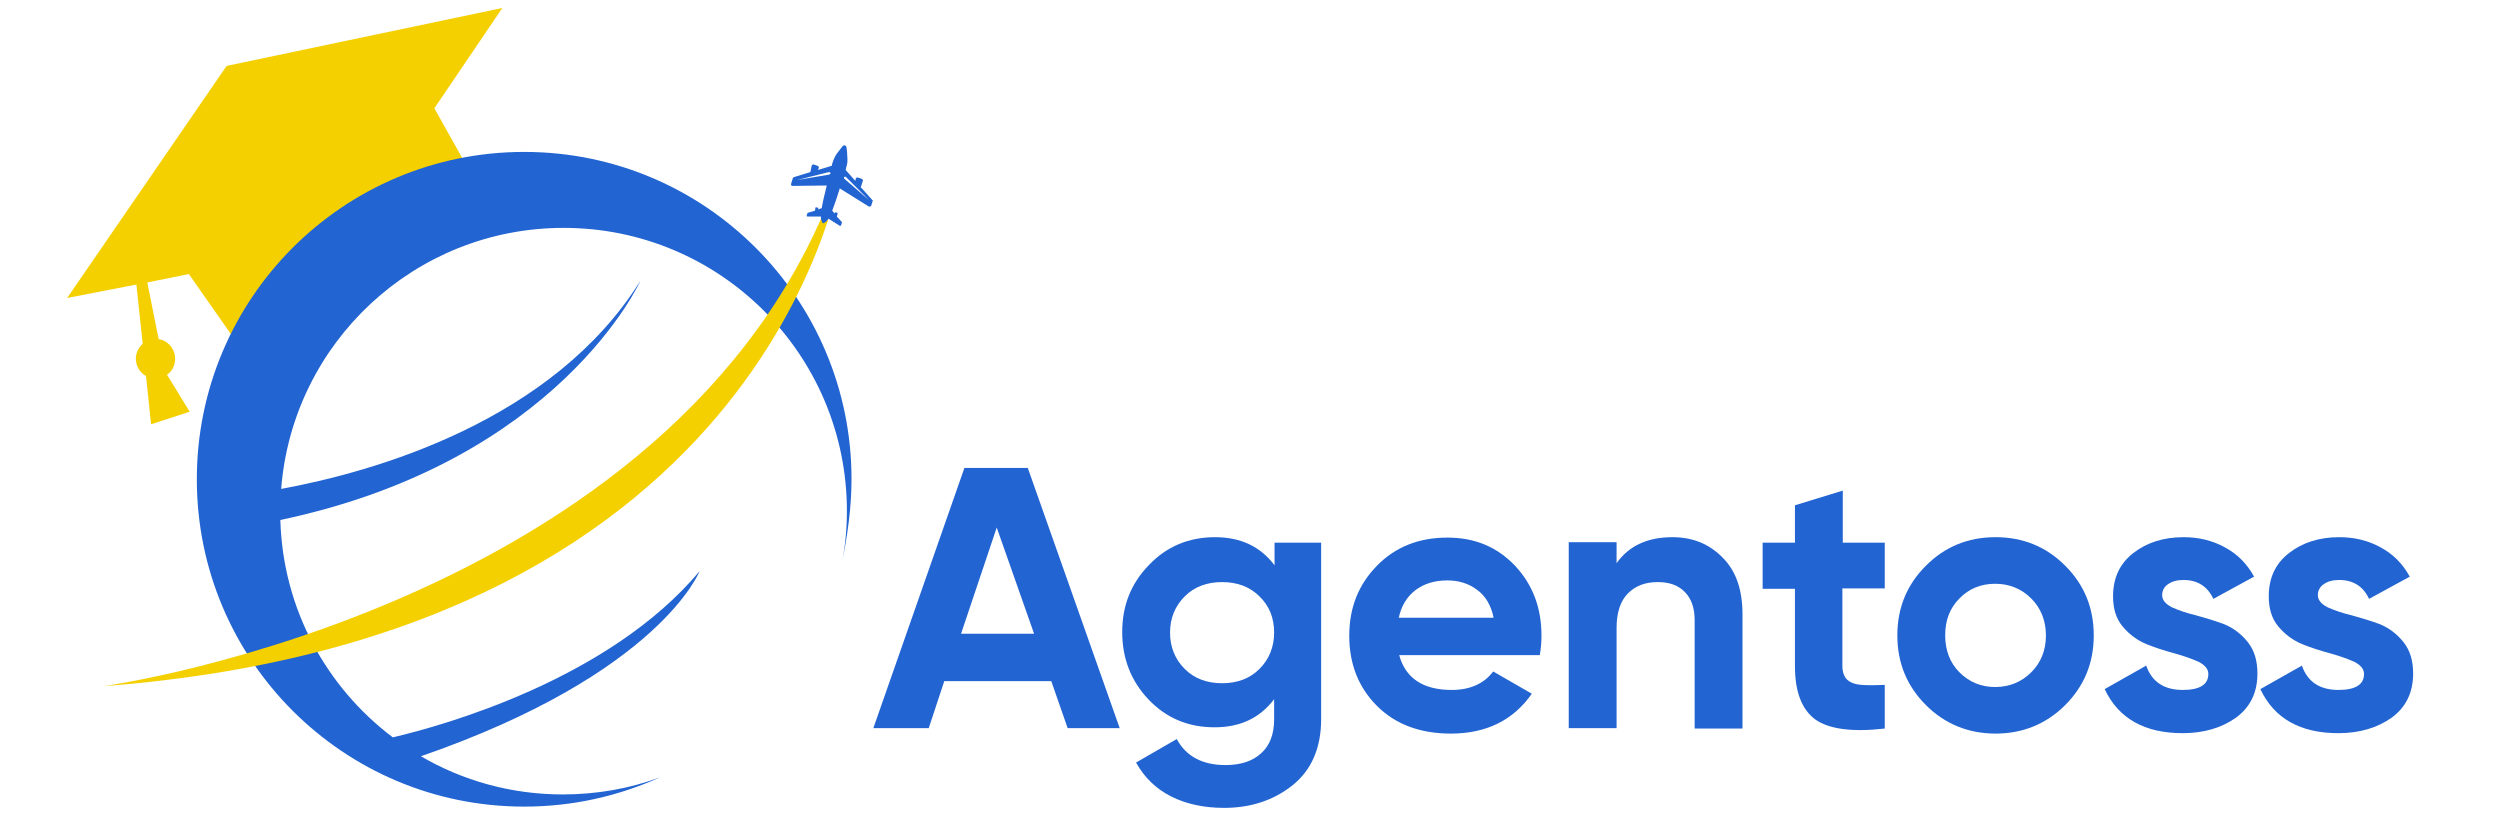
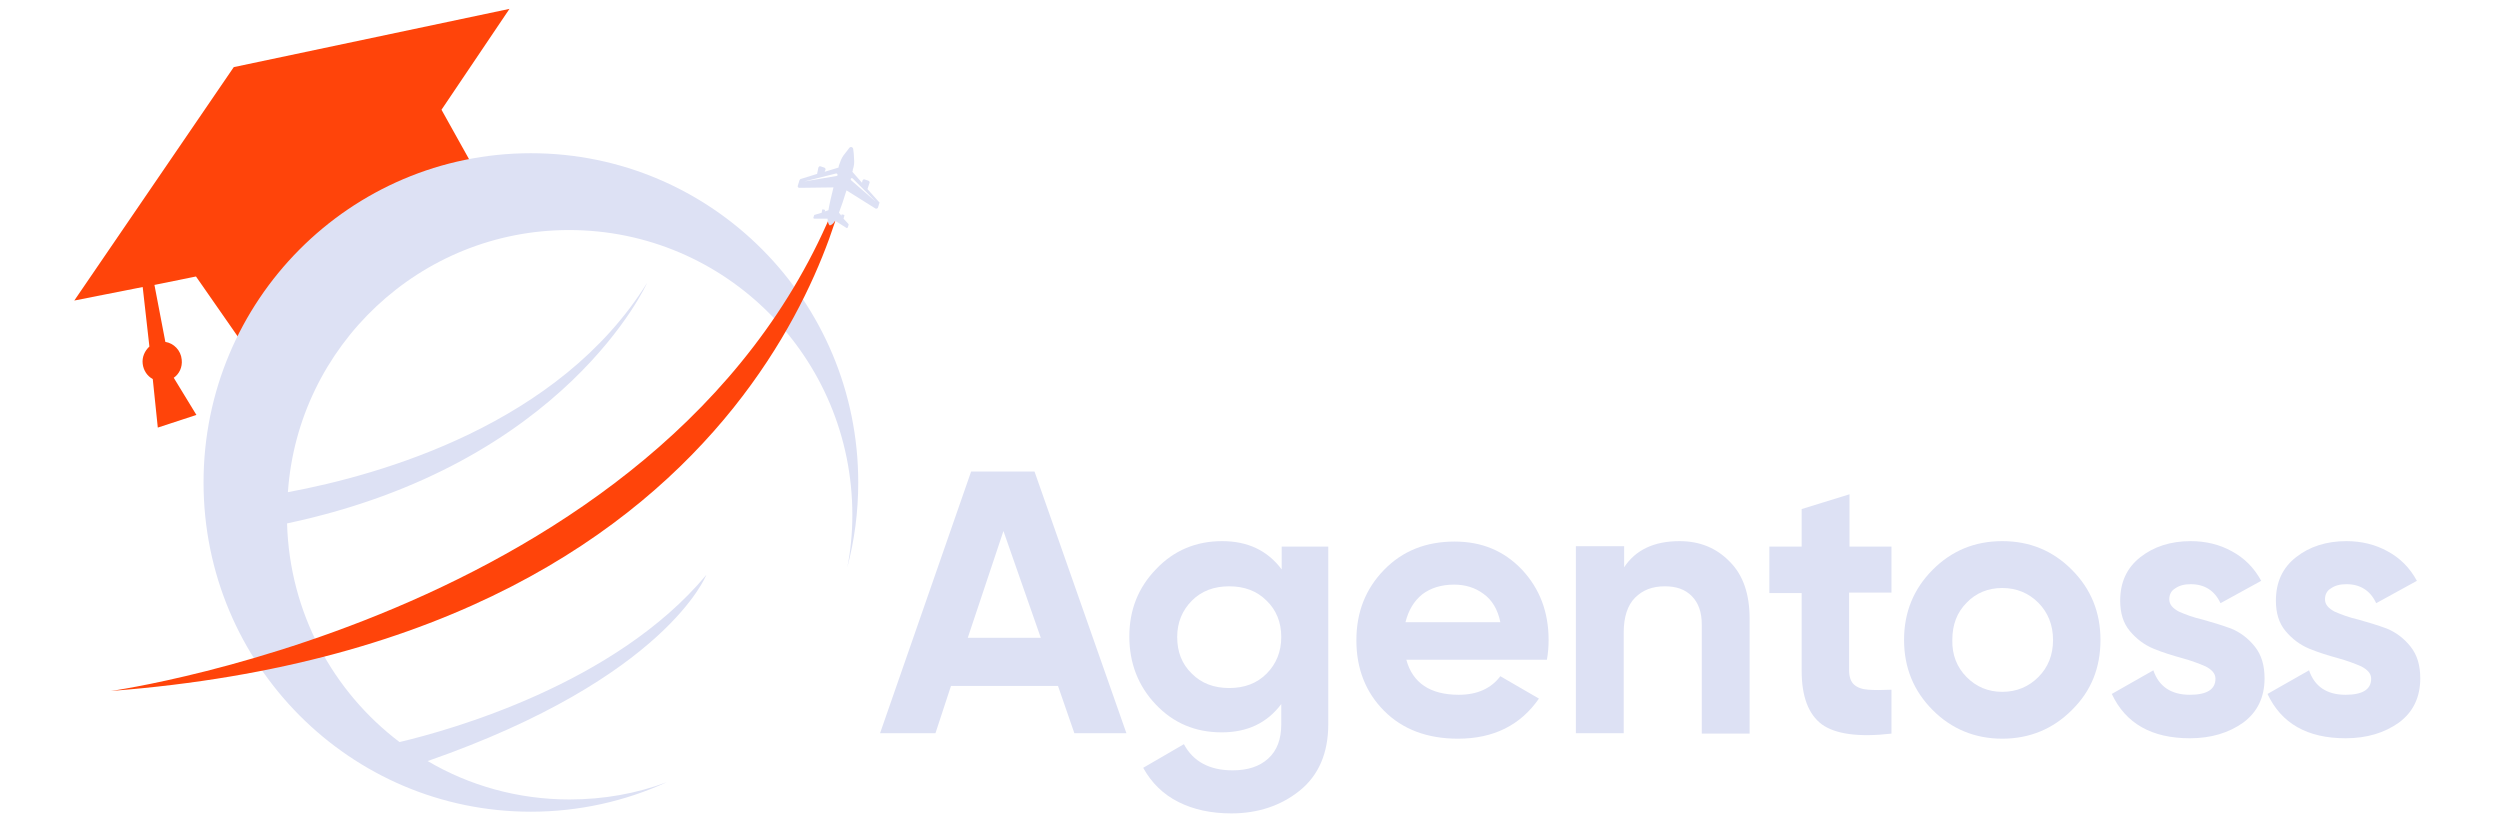
- <svg xmlns="http://www.w3.org/2000/svg" version="1.1" id="Layer_1" x="0px" y="0px" width="595.7px" height="195.1px" viewBox="0 0 595.7 195.1" style="enable-background:new 0 0 595.7 195.1;" xml:space="preserve">
-   <style type="text/css">
- 	.st0{fill:#F5D000;}
- 	.st1{fill:#2264D1;}
- </style>
-   <g>
-     <g>
-       <g>
-         <path class="st0" d="M103.5,25.8l8.8,15.7c0,0-41,2.5-55.4,40.8L45,65.3l-9.9,2l2.7,13.5c2,0.3,3.7,2,3.9,4.2     c0.2,1.8-0.6,3.4-1.9,4.3l5.4,8.8l-9.2,3l-1.2-11.5c-1.3-0.7-2.2-2-2.4-3.6c-0.2-1.6,0.5-3.1,1.6-4.1l-1.5-14.1L16,71l38-55.3     l65.7-13.8L103.5,25.8z" />
-         <path id="XMLID_00000073720491151393326650000005052545182377245619_" class="st1" d="M202.9,114.2c0-43.1-34.9-78-78-78     c-43.1,0-78,34.9-78,78c0,43.1,34.9,78,78,78c11.5,0,22.5-2.5,32.4-7c-7.2,2.7-15.1,4.1-23.2,4.1c-12.3,0-23.9-3.3-33.8-9.1     c56.9-19.7,66.4-44.1,66.4-44.1c-21.7,25.9-61.2,36.8-73.1,39.6c-15.8-11.9-26.2-30.6-26.8-51.8c66.5-14,85.8-57,85.8-57     c-20.9,33.5-63.4,45.5-85.6,49.6c2.7-34.8,31.8-62.2,67.3-62.2c37.3,0,67.5,30.2,67.5,67.5c0,4.2-0.4,8.4-1.2,12.4     C201.9,127.8,202.9,121.1,202.9,114.2z" />
-       </g>
-       <path id="XMLID_00000155122171771498920060000008506132114209335185_" class="st0" d="M24.7,163.5c0,0,141.9-19.6,176.1-124.9    C200.8,38.7,185.7,151.2,24.7,163.5z" />
-       <path class="st1" d="M207.8,47.6l-2.7-3l0.5-1.5c0.1-0.2-0.1-0.4-0.3-0.5l-0.9-0.3c-0.2-0.1-0.4,0.1-0.5,0.3l-0.1,0.5l-2.3-2.6    c0.1-0.2,0.1-0.3,0.1-0.5c0.3-0.8,0.4-1.7,0.3-2.6c0-0.8-0.1-1.6-0.2-2.3c-0.1-0.5-0.6-0.6-0.9-0.3c-0.4,0.5-0.9,1.2-1.4,1.8    c-0.5,0.7-0.8,1.5-1.1,2.4c0,0.1-0.1,0.3-0.1,0.5l-3.3,1l0.2-0.5c0.1-0.2-0.1-0.4-0.3-0.5l-0.9-0.3c-0.2-0.1-0.4,0.1-0.5,0.3    l-0.3,1.5l-3.9,1.2c-0.1,0-0.2,0.1-0.3,0.3l-0.4,1.3c-0.1,0.3,0.1,0.5,0.4,0.5l8.1-0.1c-0.5,2-1,4.1-1.2,5.4l-0.9,0.3l0.1-0.2    c0-0.1,0-0.2-0.1-0.2l-0.4-0.1c-0.1,0-0.2,0-0.2,0.1l-0.1,0.7l-1.7,0.5c-0.1,0-0.1,0.1-0.1,0.1l-0.2,0.6c0,0.1,0.1,0.2,0.2,0.2    l3.2,0c0,1.2,0.5,1.6,0.5,1.6s0.6,0,1.3-1.1l2.7,1.7c0.1,0.1,0.2,0,0.3-0.1l0.2-0.6c0-0.1,0-0.1,0-0.2l-1.2-1.3l0.2-0.7    c0-0.1,0-0.2-0.1-0.2l-0.4-0.1c-0.1,0-0.2,0-0.2,0.1l0,0.2l-0.6-0.7c0.5-1.3,1.2-3.3,1.8-5.3l6.9,4.3c0.2,0.1,0.5,0,0.6-0.2    l0.4-1.3C207.9,47.8,207.9,47.7,207.8,47.6z M197.6,41.6l-7.7,1.3l7.6-1.9c0.2-0.1,0.4,0.2,0.4,0.4    C197.8,41.5,197.7,41.5,197.6,41.6z M201.2,42.6c-0.1-0.1-0.1-0.2-0.1-0.3c0.1-0.2,0.3-0.3,0.5-0.1l5.5,5.5L201.2,42.6z" />
-     </g>
-     <g>
-       <path class="st1" d="M254.4,173.5l-3.9-11.2H225l-3.7,11.2h-13.2l21.7-62h15.1l21.9,62H254.4z M229,151h17.4l-8.9-25.3L229,151z" />
-       <path class="st1" d="M303.6,129.3h11.2v42.1c0,6.8-2.3,12.1-6.8,15.7c-4.5,3.6-10,5.4-16.3,5.4c-4.8,0-9-0.9-12.6-2.7    c-3.6-1.8-6.4-4.5-8.4-8.1l9.7-5.6c2.2,4.1,6.1,6.2,11.6,6.2c3.6,0,6.4-0.9,8.5-2.8c2.1-1.9,3.1-4.6,3.1-8.1v-4.8    c-3.4,4.5-8.1,6.7-14.2,6.7c-6.3,0-11.5-2.2-15.7-6.6c-4.2-4.4-6.3-9.8-6.3-16.1c0-6.3,2.1-11.6,6.4-16c4.2-4.4,9.5-6.6,15.7-6.6    c6.1,0,10.8,2.2,14.2,6.7V129.3z M282.3,159.4c2.3,2.3,5.3,3.4,8.9,3.4c3.6,0,6.6-1.1,8.9-3.4c2.3-2.3,3.5-5.2,3.5-8.7    c0-3.5-1.2-6.4-3.5-8.6c-2.3-2.3-5.3-3.4-8.9-3.4c-3.6,0-6.6,1.1-8.9,3.4c-2.3,2.3-3.5,5.2-3.5,8.6    C278.8,154.2,280,157.1,282.3,159.4z" />
-       <path class="st1" d="M333.4,156.1c1.5,5.5,5.7,8.3,12.5,8.3c4.4,0,7.7-1.5,9.9-4.4l9.2,5.3c-4.4,6.3-10.8,9.5-19.3,9.5    c-7.3,0-13.2-2.2-17.6-6.6s-6.6-10-6.6-16.7c0-6.7,2.2-12.2,6.6-16.7c4.4-4.5,10-6.7,16.8-6.7c6.5,0,11.8,2.2,16.1,6.7    c4.2,4.5,6.3,10,6.3,16.6c0,1.5-0.1,3-0.4,4.7H333.4z M333.3,147.2h22.6c-0.6-3-2-5.3-4-6.7c-2-1.5-4.4-2.2-7-2.2    c-3.1,0-5.6,0.8-7.6,2.3C335.2,142.2,333.9,144.4,333.3,147.2z" />
-       <path class="st1" d="M398.5,128c4.8,0,8.8,1.6,12,4.9c3.2,3.2,4.7,7.7,4.7,13.5v27.2h-11.4v-25.8c0-3-0.8-5.2-2.4-6.8    c-1.6-1.6-3.7-2.3-6.4-2.3c-3,0-5.3,0.9-7.1,2.7c-1.8,1.8-2.7,4.6-2.7,8.2v23.9h-11.4v-44.3h11.4v5    C388.1,130.1,392.5,128,398.5,128z" />
-       <path class="st1" d="M449,140.2h-10v18.4c0,1.5,0.4,2.7,1.2,3.4c0.8,0.7,1.9,1.1,3.4,1.2c1.5,0.1,3.3,0.1,5.5,0v10.4    c-7.9,0.9-13.4,0.1-16.6-2.2c-3.2-2.4-4.8-6.6-4.8-12.7v-18.4h-7.7v-11h7.7v-8.9l11.4-3.5v12.4h10V140.2z" />
-       <path class="st1" d="M492.1,168c-4.5,4.5-10.1,6.8-16.6,6.8s-12.1-2.3-16.6-6.8c-4.5-4.5-6.8-10-6.8-16.6s2.3-12.1,6.8-16.6    c4.5-4.5,10-6.8,16.6-6.8s12.1,2.3,16.6,6.8c4.5,4.5,6.8,10,6.8,16.6S496.6,163.5,492.1,168z M466.9,160.2    c2.3,2.3,5.1,3.5,8.5,3.5c3.4,0,6.3-1.2,8.6-3.5c2.3-2.3,3.5-5.2,3.5-8.8c0-3.5-1.2-6.5-3.5-8.8c-2.3-2.3-5.2-3.5-8.6-3.5    c-3.4,0-6.3,1.2-8.5,3.5c-2.3,2.3-3.4,5.2-3.4,8.8C463.5,154.9,464.6,157.9,466.9,160.2z" />
-       <path class="st1" d="M515.2,141.8c0,1.2,0.8,2.1,2.3,2.9c1.6,0.7,3.5,1.4,5.7,1.9c2.2,0.6,4.5,1.3,6.7,2.1    c2.2,0.9,4.1,2.3,5.7,4.3c1.6,2,2.3,4.5,2.3,7.5c0,4.5-1.7,8-5.1,10.5c-3.4,2.4-7.6,3.7-12.7,3.7c-9.1,0-15.3-3.5-18.6-10.5    l9.9-5.6c1.3,3.8,4.2,5.8,8.7,5.8c4.1,0,6.1-1.3,6.1-3.8c0-1.2-0.8-2.1-2.3-2.9c-1.6-0.7-3.5-1.4-5.7-2c-2.2-0.6-4.5-1.3-6.7-2.2    c-2.2-0.9-4.1-2.3-5.7-4.2c-1.6-1.9-2.3-4.3-2.3-7.2c0-4.4,1.6-7.8,4.8-10.3c3.2-2.5,7.2-3.8,12-3.8c3.6,0,6.9,0.8,9.8,2.4    c3,1.6,5.3,3.9,7,7l-9.7,5.3c-1.4-3-3.8-4.5-7.1-4.5c-1.5,0-2.7,0.3-3.7,1C515.7,139.8,515.2,140.7,515.2,141.8z" />
-       <path class="st1" d="M552.3,141.8c0,1.2,0.8,2.1,2.3,2.9c1.6,0.7,3.5,1.4,5.7,1.9c2.2,0.6,4.5,1.3,6.7,2.1    c2.2,0.9,4.1,2.3,5.7,4.3c1.6,2,2.3,4.5,2.3,7.5c0,4.5-1.7,8-5.1,10.5c-3.4,2.4-7.6,3.7-12.7,3.7c-9.1,0-15.3-3.5-18.6-10.5    l9.9-5.6c1.3,3.8,4.2,5.8,8.7,5.8c4.1,0,6.1-1.3,6.1-3.8c0-1.2-0.8-2.1-2.3-2.9c-1.6-0.7-3.5-1.4-5.7-2c-2.2-0.6-4.5-1.3-6.7-2.2    c-2.2-0.9-4.1-2.3-5.7-4.2c-1.6-1.9-2.3-4.3-2.3-7.2c0-4.4,1.6-7.8,4.8-10.3c3.2-2.5,7.2-3.8,12-3.8c3.6,0,6.9,0.8,9.8,2.4    c3,1.6,5.3,3.9,7,7l-9.7,5.3c-1.4-3-3.8-4.5-7.1-4.5c-1.5,0-2.7,0.3-3.7,1C552.8,139.8,552.3,140.7,552.3,141.8z" />
-     </g>
-   </g>
+ <svg xmlns="http://www.w3.org/2000/svg" width="170" height="56" viewBox="0 0 170 56" fill="none">
+   <path d="M30.022 7.463L32.533 11.969C32.533 11.969 20.833 12.687 16.723 23.68L13.327 18.801L10.502 19.375L11.244 23.25C11.815 23.336 12.3 23.824 12.357 24.455C12.414 24.972 12.186 25.431 11.815 25.689L13.356 28.215L10.73 29.076L10.388 25.776C10.017 25.575 9.76 25.201 9.703 24.742C9.646 24.283 9.846 23.852 10.159 23.565L9.703 19.518L5.051 20.437L15.896 4.564L34.645 0.603L30.022 7.463Z" fill="#FF440A" />
+   <path d="M58.36 32.808C58.36 20.437 48.4 10.419 36.1 10.419C23.801 10.419 13.841 20.437 13.841 32.808C13.841 45.179 23.801 55.196 36.1 55.196C39.382 55.196 42.521 54.479 45.347 53.187C43.292 53.962 41.038 54.364 38.726 54.364C35.216 54.364 31.905 53.417 29.08 51.752C45.318 46.097 48.029 39.094 48.029 39.094C41.837 46.528 30.564 49.657 27.168 50.46C22.659 47.045 19.691 41.677 19.52 35.592C38.498 31.573 44.005 19.231 44.005 19.231C38.041 28.847 25.912 32.291 19.577 33.468C20.262 23.537 28.566 15.643 38.697 15.643C49.342 15.643 57.96 24.312 57.96 35.018C57.96 36.224 57.846 37.429 57.618 38.577C58.103 36.74 58.36 34.817 58.36 32.808Z" fill="#DDE1F4" />
+   <path d="M7.534 46.987C7.534 46.987 48.029 41.361 57.789 11.137C57.761 11.137 53.451 43.457 7.534 46.987Z" fill="#FF440A" />
+   <path d="M59.758 13.72L58.988 12.859L59.13 12.428C59.159 12.371 59.102 12.314 59.045 12.285L58.788 12.199C58.731 12.17 58.674 12.228 58.645 12.285L58.617 12.428L57.96 11.682C57.989 11.625 57.989 11.596 57.989 11.539C58.075 11.309 58.103 11.051 58.075 10.792C58.075 10.563 58.046 10.333 58.017 10.132C57.989 9.989 57.846 9.96 57.761 10.046C57.647 10.19 57.504 10.391 57.361 10.563C57.218 10.764 57.133 10.993 57.047 11.252C57.047 11.28 57.019 11.338 57.019 11.395L56.077 11.682L56.134 11.539C56.163 11.481 56.105 11.424 56.048 11.395L55.791 11.309C55.734 11.28 55.677 11.338 55.649 11.395L55.563 11.826L54.45 12.17C54.422 12.17 54.393 12.199 54.365 12.256L54.251 12.629C54.222 12.716 54.279 12.773 54.365 12.773L56.676 12.744C56.533 13.318 56.391 13.921 56.334 14.294L56.077 14.38L56.105 14.323C56.105 14.294 56.105 14.265 56.077 14.265L55.963 14.237C55.934 14.237 55.906 14.237 55.906 14.265L55.877 14.466L55.392 14.61C55.363 14.61 55.363 14.639 55.363 14.639L55.306 14.811C55.306 14.84 55.335 14.868 55.363 14.868H56.277C56.277 15.213 56.419 15.328 56.419 15.328C56.419 15.328 56.591 15.328 56.79 15.012L57.561 15.5C57.589 15.528 57.618 15.5 57.647 15.471L57.703 15.299C57.703 15.27 57.703 15.27 57.703 15.241L57.361 14.868L57.418 14.667C57.418 14.639 57.418 14.61 57.39 14.61L57.276 14.581C57.247 14.581 57.218 14.581 57.218 14.61V14.667L57.047 14.466C57.19 14.093 57.39 13.519 57.561 12.945L59.53 14.179C59.587 14.208 59.673 14.179 59.701 14.122L59.815 13.749C59.815 13.777 59.787 13.749 59.758 13.72ZM56.876 11.969L54.678 12.342L56.847 11.797C56.904 11.768 56.962 11.854 56.962 11.912C56.933 11.941 56.904 11.969 56.876 11.969ZM57.875 12.256C57.846 12.228 57.846 12.199 57.846 12.17C57.875 12.113 57.932 12.084 57.989 12.142L59.559 13.72L57.875 12.256Z" fill="#DDE1F4" />
+   <path d="M73.057 49.858L71.944 46.643H64.667L63.611 49.858H59.844L66.037 32.062H70.346L76.596 49.858H73.057ZM65.808 43.371H70.774L68.234 36.109L65.808 43.371Z" fill="#DDE1F4" />
+   <path d="M87.126 37.171H90.322V49.255C90.322 51.206 89.666 52.728 88.382 53.761C87.097 54.794 85.528 55.311 83.73 55.311C82.36 55.311 81.162 55.053 80.134 54.536C79.107 54.02 78.308 53.245 77.737 52.211L80.505 50.604C81.133 51.781 82.246 52.383 83.816 52.383C84.843 52.383 85.642 52.125 86.241 51.58C86.841 51.034 87.126 50.259 87.126 49.255V47.877C86.156 49.169 84.814 49.8 83.074 49.8C81.276 49.8 79.792 49.169 78.593 47.906C77.395 46.643 76.795 45.093 76.795 43.284C76.795 41.476 77.395 39.955 78.622 38.692C79.82 37.429 81.333 36.797 83.102 36.797C84.843 36.797 86.184 37.429 87.155 38.721V37.171H87.126ZM81.047 45.81C81.704 46.471 82.56 46.786 83.587 46.786C84.615 46.786 85.471 46.471 86.127 45.81C86.784 45.15 87.126 44.318 87.126 43.313C87.126 42.309 86.784 41.476 86.127 40.845C85.471 40.184 84.615 39.869 83.587 39.869C82.56 39.869 81.704 40.184 81.047 40.845C80.391 41.505 80.049 42.337 80.049 43.313C80.049 44.318 80.363 45.15 81.047 45.81Z" fill="#DDE1F4" />
+   <path d="M95.63 44.863C96.058 46.442 97.257 47.245 99.198 47.245C100.453 47.245 101.395 46.815 102.023 45.983L104.648 47.504C103.393 49.312 101.566 50.231 99.141 50.231C97.057 50.231 95.374 49.599 94.118 48.336C92.862 47.073 92.234 45.466 92.234 43.543C92.234 41.62 92.862 40.041 94.118 38.749C95.374 37.458 96.972 36.826 98.912 36.826C100.767 36.826 102.28 37.458 103.507 38.749C104.705 40.041 105.305 41.62 105.305 43.514C105.305 43.945 105.276 44.375 105.19 44.863H95.63ZM95.573 42.309H102.023C101.852 41.447 101.452 40.787 100.881 40.385C100.311 39.955 99.626 39.754 98.884 39.754C97.999 39.754 97.285 39.984 96.715 40.414C96.144 40.873 95.773 41.505 95.573 42.309Z" fill="#DDE1F4" />
+   <path d="M114.208 36.797C115.578 36.797 116.72 37.257 117.633 38.204C118.546 39.123 118.974 40.414 118.974 42.079V49.886H115.721V42.481C115.721 41.62 115.493 40.988 115.036 40.529C114.579 40.07 113.98 39.869 113.21 39.869C112.353 39.869 111.697 40.127 111.183 40.644C110.67 41.16 110.413 41.964 110.413 42.997V49.858H107.16V37.142H110.441V38.577C111.212 37.4 112.468 36.797 114.208 36.797Z" fill="#DDE1F4" />
+   <path d="M128.592 40.299H125.738V45.581C125.738 46.011 125.852 46.356 126.08 46.557C126.309 46.758 126.622 46.872 127.051 46.901C127.479 46.93 127.992 46.93 128.62 46.901V49.886C126.366 50.145 124.796 49.915 123.883 49.255C122.97 48.566 122.513 47.36 122.513 45.609V40.328H120.316V37.171H122.513V34.616L125.766 33.611V37.171H128.62V40.299H128.592Z" fill="#DDE1F4" />
+   <path d="M140.891 48.279C139.607 49.571 138.009 50.231 136.154 50.231C134.299 50.231 132.701 49.571 131.417 48.279C130.133 46.987 129.476 45.408 129.476 43.514C129.476 41.62 130.133 40.041 131.417 38.749C132.701 37.458 134.271 36.797 136.154 36.797C138.038 36.797 139.607 37.458 140.891 38.749C142.176 40.041 142.832 41.62 142.832 43.514C142.832 45.408 142.204 46.987 140.891 48.279ZM133.728 46.04C134.385 46.7 135.184 47.045 136.154 47.045C137.124 47.045 137.952 46.7 138.608 46.04C139.265 45.38 139.607 44.547 139.607 43.514C139.607 42.51 139.265 41.648 138.608 40.988C137.952 40.328 137.124 39.984 136.154 39.984C135.184 39.984 134.356 40.328 133.728 40.988C133.072 41.648 132.758 42.481 132.758 43.514C132.73 44.519 133.072 45.38 133.728 46.04Z" fill="#DDE1F4" />
+   <path d="M147.512 40.759C147.512 41.103 147.74 41.361 148.169 41.591C148.625 41.792 149.167 41.993 149.795 42.136C150.423 42.309 151.079 42.51 151.707 42.739C152.335 42.997 152.877 43.399 153.334 43.973C153.79 44.547 153.99 45.265 153.99 46.126C153.99 47.418 153.505 48.422 152.535 49.14C151.565 49.829 150.366 50.202 148.911 50.202C146.314 50.202 144.544 49.197 143.602 47.188L146.428 45.581C146.799 46.671 147.626 47.245 148.911 47.245C150.081 47.245 150.651 46.872 150.651 46.155C150.651 45.81 150.423 45.552 149.995 45.322C149.538 45.121 148.996 44.92 148.368 44.748C147.74 44.576 147.084 44.375 146.456 44.117C145.828 43.858 145.286 43.457 144.83 42.911C144.373 42.366 144.173 41.677 144.173 40.845C144.173 39.582 144.63 38.606 145.543 37.888C146.456 37.171 147.598 36.797 148.968 36.797C149.995 36.797 150.937 37.027 151.764 37.486C152.62 37.946 153.277 38.606 153.762 39.496L150.994 41.017C150.594 40.156 149.909 39.725 148.968 39.725C148.54 39.725 148.197 39.811 147.912 40.012C147.626 40.184 147.512 40.443 147.512 40.759Z" fill="#DDE1F4" />
+   <path d="M158.1 40.759C158.1 41.103 158.328 41.361 158.756 41.591C159.213 41.792 159.755 41.993 160.383 42.136C161.011 42.309 161.667 42.51 162.295 42.739C162.923 42.997 163.465 43.399 163.921 43.973C164.378 44.547 164.578 45.265 164.578 46.126C164.578 47.418 164.093 48.422 163.122 49.14C162.152 49.829 160.953 50.202 159.498 50.202C156.901 50.202 155.132 49.197 154.19 47.188L157.015 45.581C157.386 46.671 158.214 47.245 159.498 47.245C160.668 47.245 161.239 46.872 161.239 46.155C161.239 45.81 161.011 45.552 160.582 45.322C160.126 45.121 159.584 44.92 158.956 44.748C158.328 44.576 157.672 44.375 157.044 44.117C156.416 43.858 155.874 43.457 155.417 42.911C154.961 42.366 154.761 41.677 154.761 40.845C154.761 39.582 155.217 38.606 156.131 37.888C157.044 37.171 158.185 36.797 159.555 36.797C160.582 36.797 161.524 37.027 162.352 37.486C163.208 37.946 163.864 38.606 164.349 39.496L161.581 41.017C161.182 40.156 160.497 39.725 159.555 39.725C159.127 39.725 158.785 39.811 158.499 40.012C158.214 40.184 158.1 40.443 158.1 40.759Z" fill="#DDE1F4" />
</svg>
